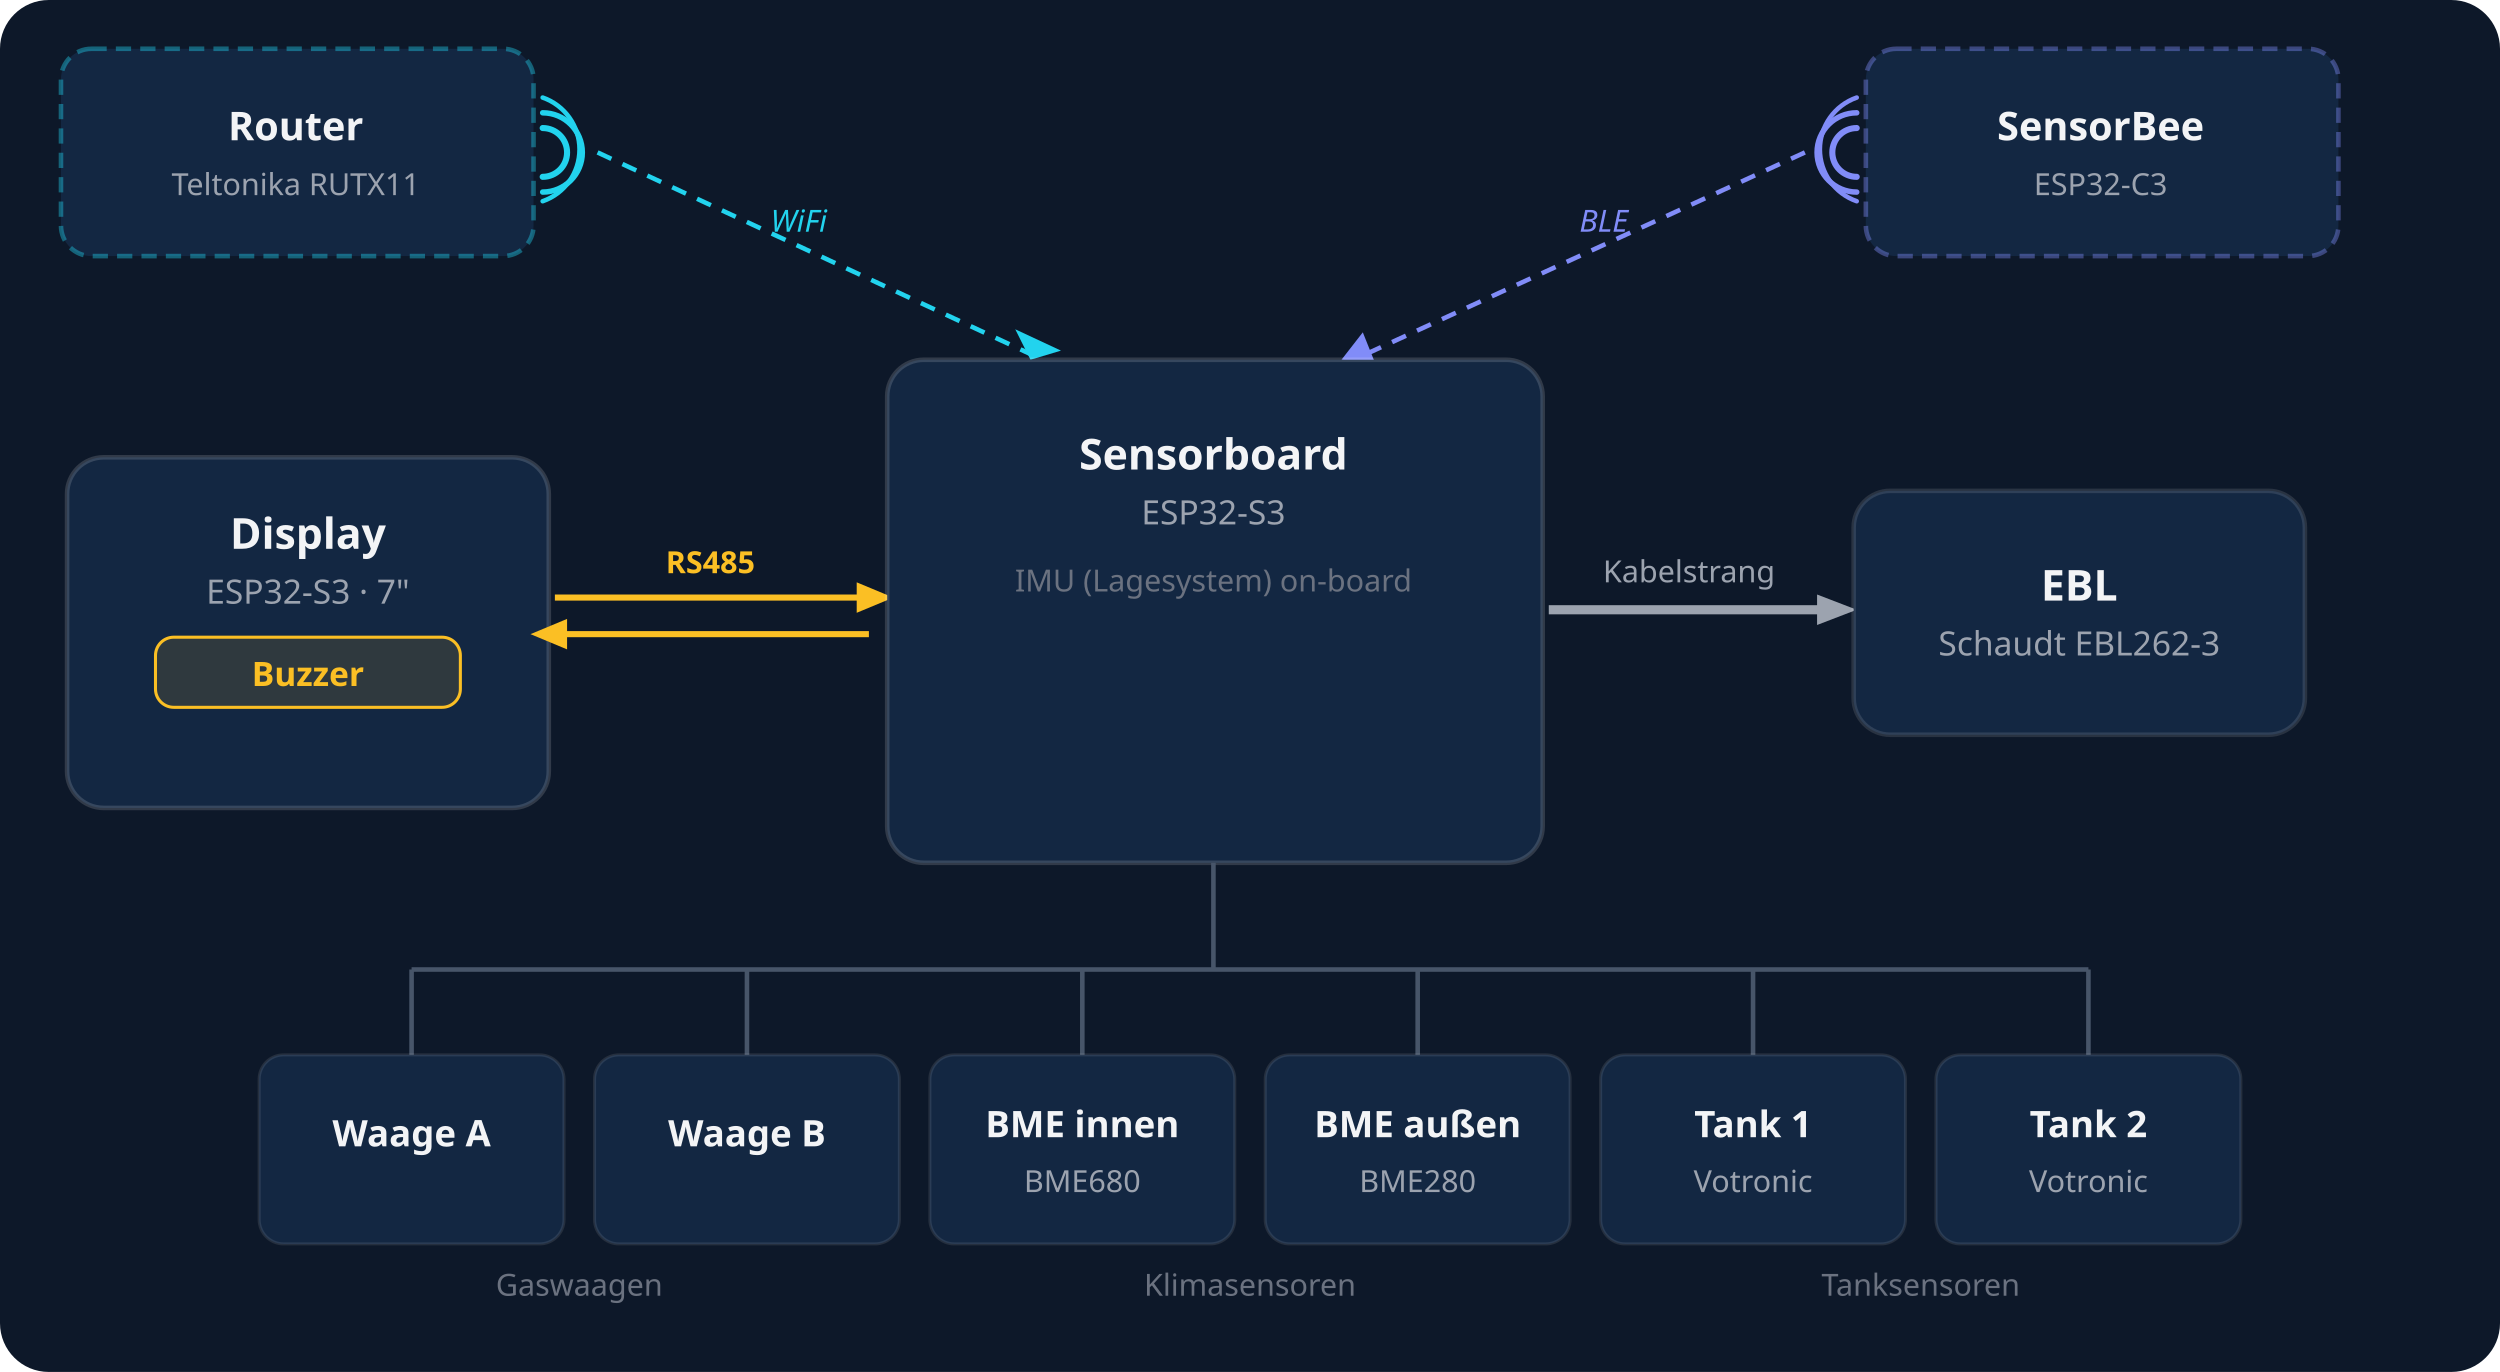
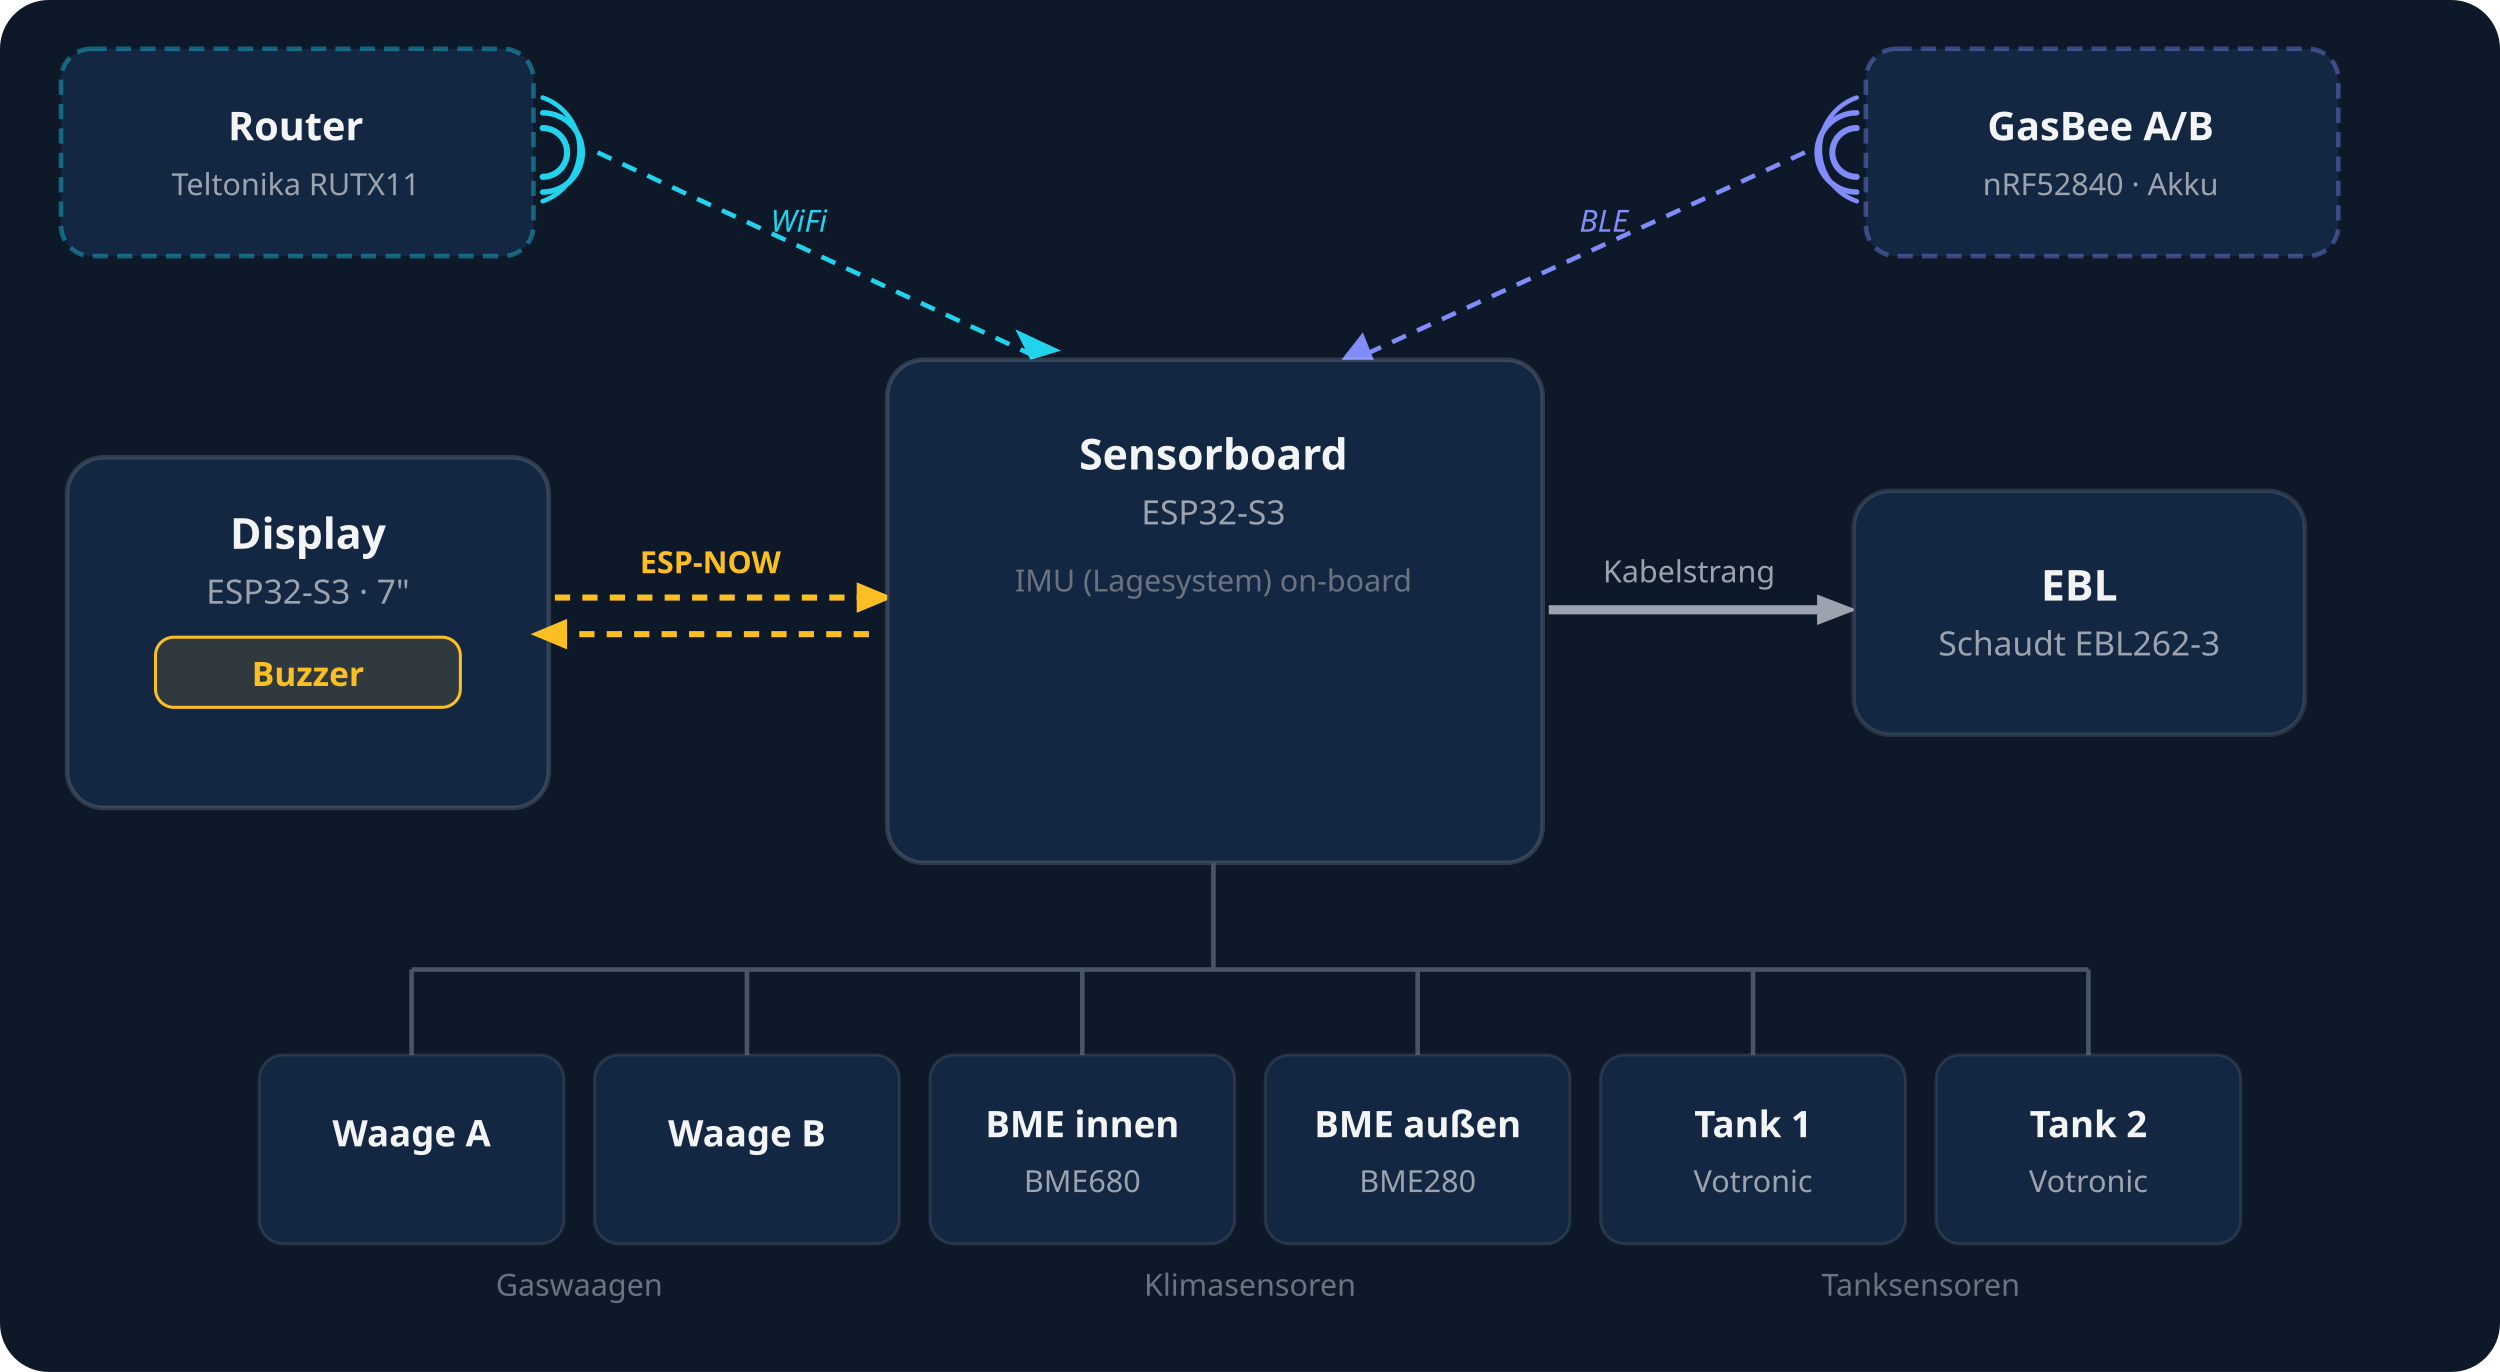
<svg xmlns="http://www.w3.org/2000/svg" viewBox="0 0 820 450" font-family="system-ui,sans-serif">
  <rect width="100%" height="100%" fill="#0d1829" rx="16" />
  <rect x="20" y="16" width="155" height="68" rx="10" fill="#132742" stroke="rgba(34,211,238,0.4)" stroke-width="1.5" stroke-dasharray="5,3" />
  <text x="97" y="46" text-anchor="middle" fill="#f3f4f6" font-size="13" font-weight="bold">Router</text>
  <text x="97" y="64" text-anchor="middle" fill="#9ca3af" font-size="10">Teltonika RUTX11</text>
  <path d="M 178,32 A 18,18 0 0,1 178,66" fill="none" stroke="#22d3ee" stroke-width="1.5" stroke-linecap="round" />
  <path d="M 178,37 A 13,13 0 0,1 178,63" fill="none" stroke="#22d3ee" stroke-width="1.8" stroke-linecap="round" />
  <path d="M 178,42 A 8,8 0 0,1 178,58" fill="none" stroke="#22d3ee" stroke-width="2" stroke-linecap="round" />
  <line x1="196" y1="50" x2="342" y2="118" stroke="#22d3ee" stroke-width="1.5" stroke-dasharray="5,4" />
  <polygon points="338,118 333,108 348,115" fill="#22d3ee" />
  <text x="262" y="76" text-anchor="middle" fill="#22d3ee" font-size="10" font-style="italic">WiFi</text>
  <rect x="612" y="16" width="155" height="68" rx="10" fill="#132742" stroke="rgba(129,140,248,0.4)" stroke-width="1.5" stroke-dasharray="5,3" />
-   <text x="689" y="46" text-anchor="middle" fill="#f3f4f6" font-size="13" font-weight="bold">SensorBee</text>
-   <text x="689" y="64" text-anchor="middle" fill="#9ca3af" font-size="10">ESP32-C3</text>
+   <text x="689" y="46" text-anchor="middle" fill="#f3f4f6" font-size="13" font-weight="bold">GasBee A/B</text>
+   <text x="689" y="64" text-anchor="middle" fill="#9ca3af" font-size="10">nRF52840 · Akku</text>
  <path d="M 609,32 A 18,18 0 0,0 609,66" fill="none" stroke="#818cf8" stroke-width="1.5" stroke-linecap="round" />
  <path d="M 609,37 A 13,13 0 0,0 609,63" fill="none" stroke="#818cf8" stroke-width="1.8" stroke-linecap="round" />
  <path d="M 609,42 A 8,8 0 0,0 609,58" fill="none" stroke="#818cf8" stroke-width="2" stroke-linecap="round" />
  <line x1="592" y1="50" x2="444" y2="118" stroke="#818cf8" stroke-width="1.5" stroke-dasharray="5,4" />
  <polygon points="440,118 447,109 451,119" fill="#818cf8" />
  <text x="526" y="76" text-anchor="middle" fill="#818cf8" font-size="10" font-style="italic">BLE</text>
  <rect x="22" y="150" width="158" height="115" rx="12" fill="#132742" stroke="rgba(255,255,255,0.15)" stroke-width="1.5" />
  <text x="101" y="180" text-anchor="middle" fill="#f3f4f6" font-size="14" font-weight="bold">Display</text>
  <text x="101" y="198" text-anchor="middle" fill="#9ca3af" font-size="11">ESP32-S3 · 7"</text>
  <rect x="51" y="209" width="100" height="23" rx="6" fill="rgba(251,191,36,0.12)" stroke="#fbbf24" stroke-width="1" />
  <text x="101" y="225" text-anchor="middle" fill="#fbbf24" font-size="11" font-weight="600">Buzzer</text>
-   <line x1="182" y1="196" x2="285" y2="196" stroke="#fbbf24" stroke-width="2" />
+   <line x1="182" y1="196" x2="285" y2="196" stroke="#fbbf24" stroke-width="2" stroke-dasharray="5,4" />
  <polygon points="281,191 293,196 281,201" fill="#fbbf24" />
-   <line x1="285" y1="208" x2="182" y2="208" stroke="#fbbf24" stroke-width="2" />
+   <line x1="285" y1="208" x2="182" y2="208" stroke="#fbbf24" stroke-width="2" stroke-dasharray="5,4" />
  <polygon points="186,203 174,208 186,213" fill="#fbbf24" />
-   <text x="233" y="188" text-anchor="middle" fill="#fbbf24" font-size="10" font-weight="600">RS485</text>
+   <text x="233" y="188" text-anchor="middle" fill="#fbbf24" font-size="10" font-weight="600">ESP-NOW</text>
  <rect x="291" y="118" width="215" height="165" rx="12" fill="#132742" stroke="rgba(255,255,255,0.15)" stroke-width="1.5" />
  <text x="398" y="154" text-anchor="middle" fill="#f3f4f6" font-size="14" font-weight="bold">Sensorboard</text>
  <text x="398" y="172" text-anchor="middle" fill="#9ca3af" font-size="11">ESP32-S3</text>
  <text x="398" y="194" text-anchor="middle" fill="#6b7280" font-size="10">IMU (Lagesystem) on-board</text>
  <line x1="508" y1="200" x2="600" y2="200" stroke="#9ca3af" stroke-width="3" />
  <polygon points="596,195 609,200 596,205" fill="#9ca3af" />
  <text x="554" y="191" text-anchor="middle" fill="#9ca3af" font-size="10">Kabelstrang</text>
  <rect x="608" y="161" width="148" height="80" rx="12" fill="#132742" stroke="rgba(255,255,255,0.12)" stroke-width="1.5" />
  <text x="682" y="197" text-anchor="middle" fill="#f3f4f6" font-size="14" font-weight="bold">EBL</text>
  <text x="682" y="215" text-anchor="middle" fill="#9ca3af" font-size="11">Schaudt EBL262-3</text>
  <line x1="398" y1="283" x2="398" y2="318" stroke="#475569" stroke-width="1.5" />
  <line x1="135" y1="318" x2="685" y2="318" stroke="#475569" stroke-width="1.5" />
  <line x1="135" y1="318" x2="135" y2="346" stroke="#475569" stroke-width="1.5" />
  <rect x="85" y="346" width="100" height="62" rx="8" fill="#132742" stroke="rgba(255,255,255,0.10)" stroke-width="1" />
  <text x="135" y="376" text-anchor="middle" fill="#f3f4f6" font-size="12" font-weight="600">Waage A</text>
  <line x1="245" y1="318" x2="245" y2="346" stroke="#475569" stroke-width="1.5" />
  <rect x="195" y="346" width="100" height="62" rx="8" fill="#132742" stroke="rgba(255,255,255,0.10)" stroke-width="1" />
  <text x="245" y="376" text-anchor="middle" fill="#f3f4f6" font-size="12" font-weight="600">Waage B</text>
  <line x1="355" y1="318" x2="355" y2="346" stroke="#475569" stroke-width="1.5" />
  <rect x="305" y="346" width="100" height="62" rx="8" fill="#132742" stroke="rgba(255,255,255,0.10)" stroke-width="1" />
  <text x="355" y="373" text-anchor="middle" fill="#f3f4f6" font-size="12" font-weight="600">BME innen</text>
  <text x="355" y="391" text-anchor="middle" fill="#9ca3af" font-size="10">BME680</text>
  <line x1="465" y1="318" x2="465" y2="346" stroke="#475569" stroke-width="1.5" />
  <rect x="415" y="346" width="100" height="62" rx="8" fill="#132742" stroke="rgba(255,255,255,0.10)" stroke-width="1" />
  <text x="465" y="373" text-anchor="middle" fill="#f3f4f6" font-size="12" font-weight="600">BME außen</text>
  <text x="465" y="391" text-anchor="middle" fill="#9ca3af" font-size="10">BME280</text>
  <line x1="575" y1="318" x2="575" y2="346" stroke="#475569" stroke-width="1.5" />
  <rect x="525" y="346" width="100" height="62" rx="8" fill="#132742" stroke="rgba(255,255,255,0.10)" stroke-width="1" />
  <text x="575" y="373" text-anchor="middle" fill="#f3f4f6" font-size="12" font-weight="600">Tank 1</text>
  <text x="575" y="391" text-anchor="middle" fill="#9ca3af" font-size="10">Votronic</text>
  <line x1="685" y1="318" x2="685" y2="346" stroke="#475569" stroke-width="1.5" />
  <rect x="635" y="346" width="100" height="62" rx="8" fill="#132742" stroke="rgba(255,255,255,0.10)" stroke-width="1" />
  <text x="685" y="373" text-anchor="middle" fill="#f3f4f6" font-size="12" font-weight="600">Tank 2</text>
  <text x="685" y="391" text-anchor="middle" fill="#9ca3af" font-size="10">Votronic</text>
  <text x="190" y="425" text-anchor="middle" fill="#6b7280" font-size="10">Gaswaagen</text>
  <text x="410" y="425" text-anchor="middle" fill="#6b7280" font-size="10">Klimasensoren</text>
  <text x="630" y="425" text-anchor="middle" fill="#6b7280" font-size="10">Tanksensoren</text>
</svg>
